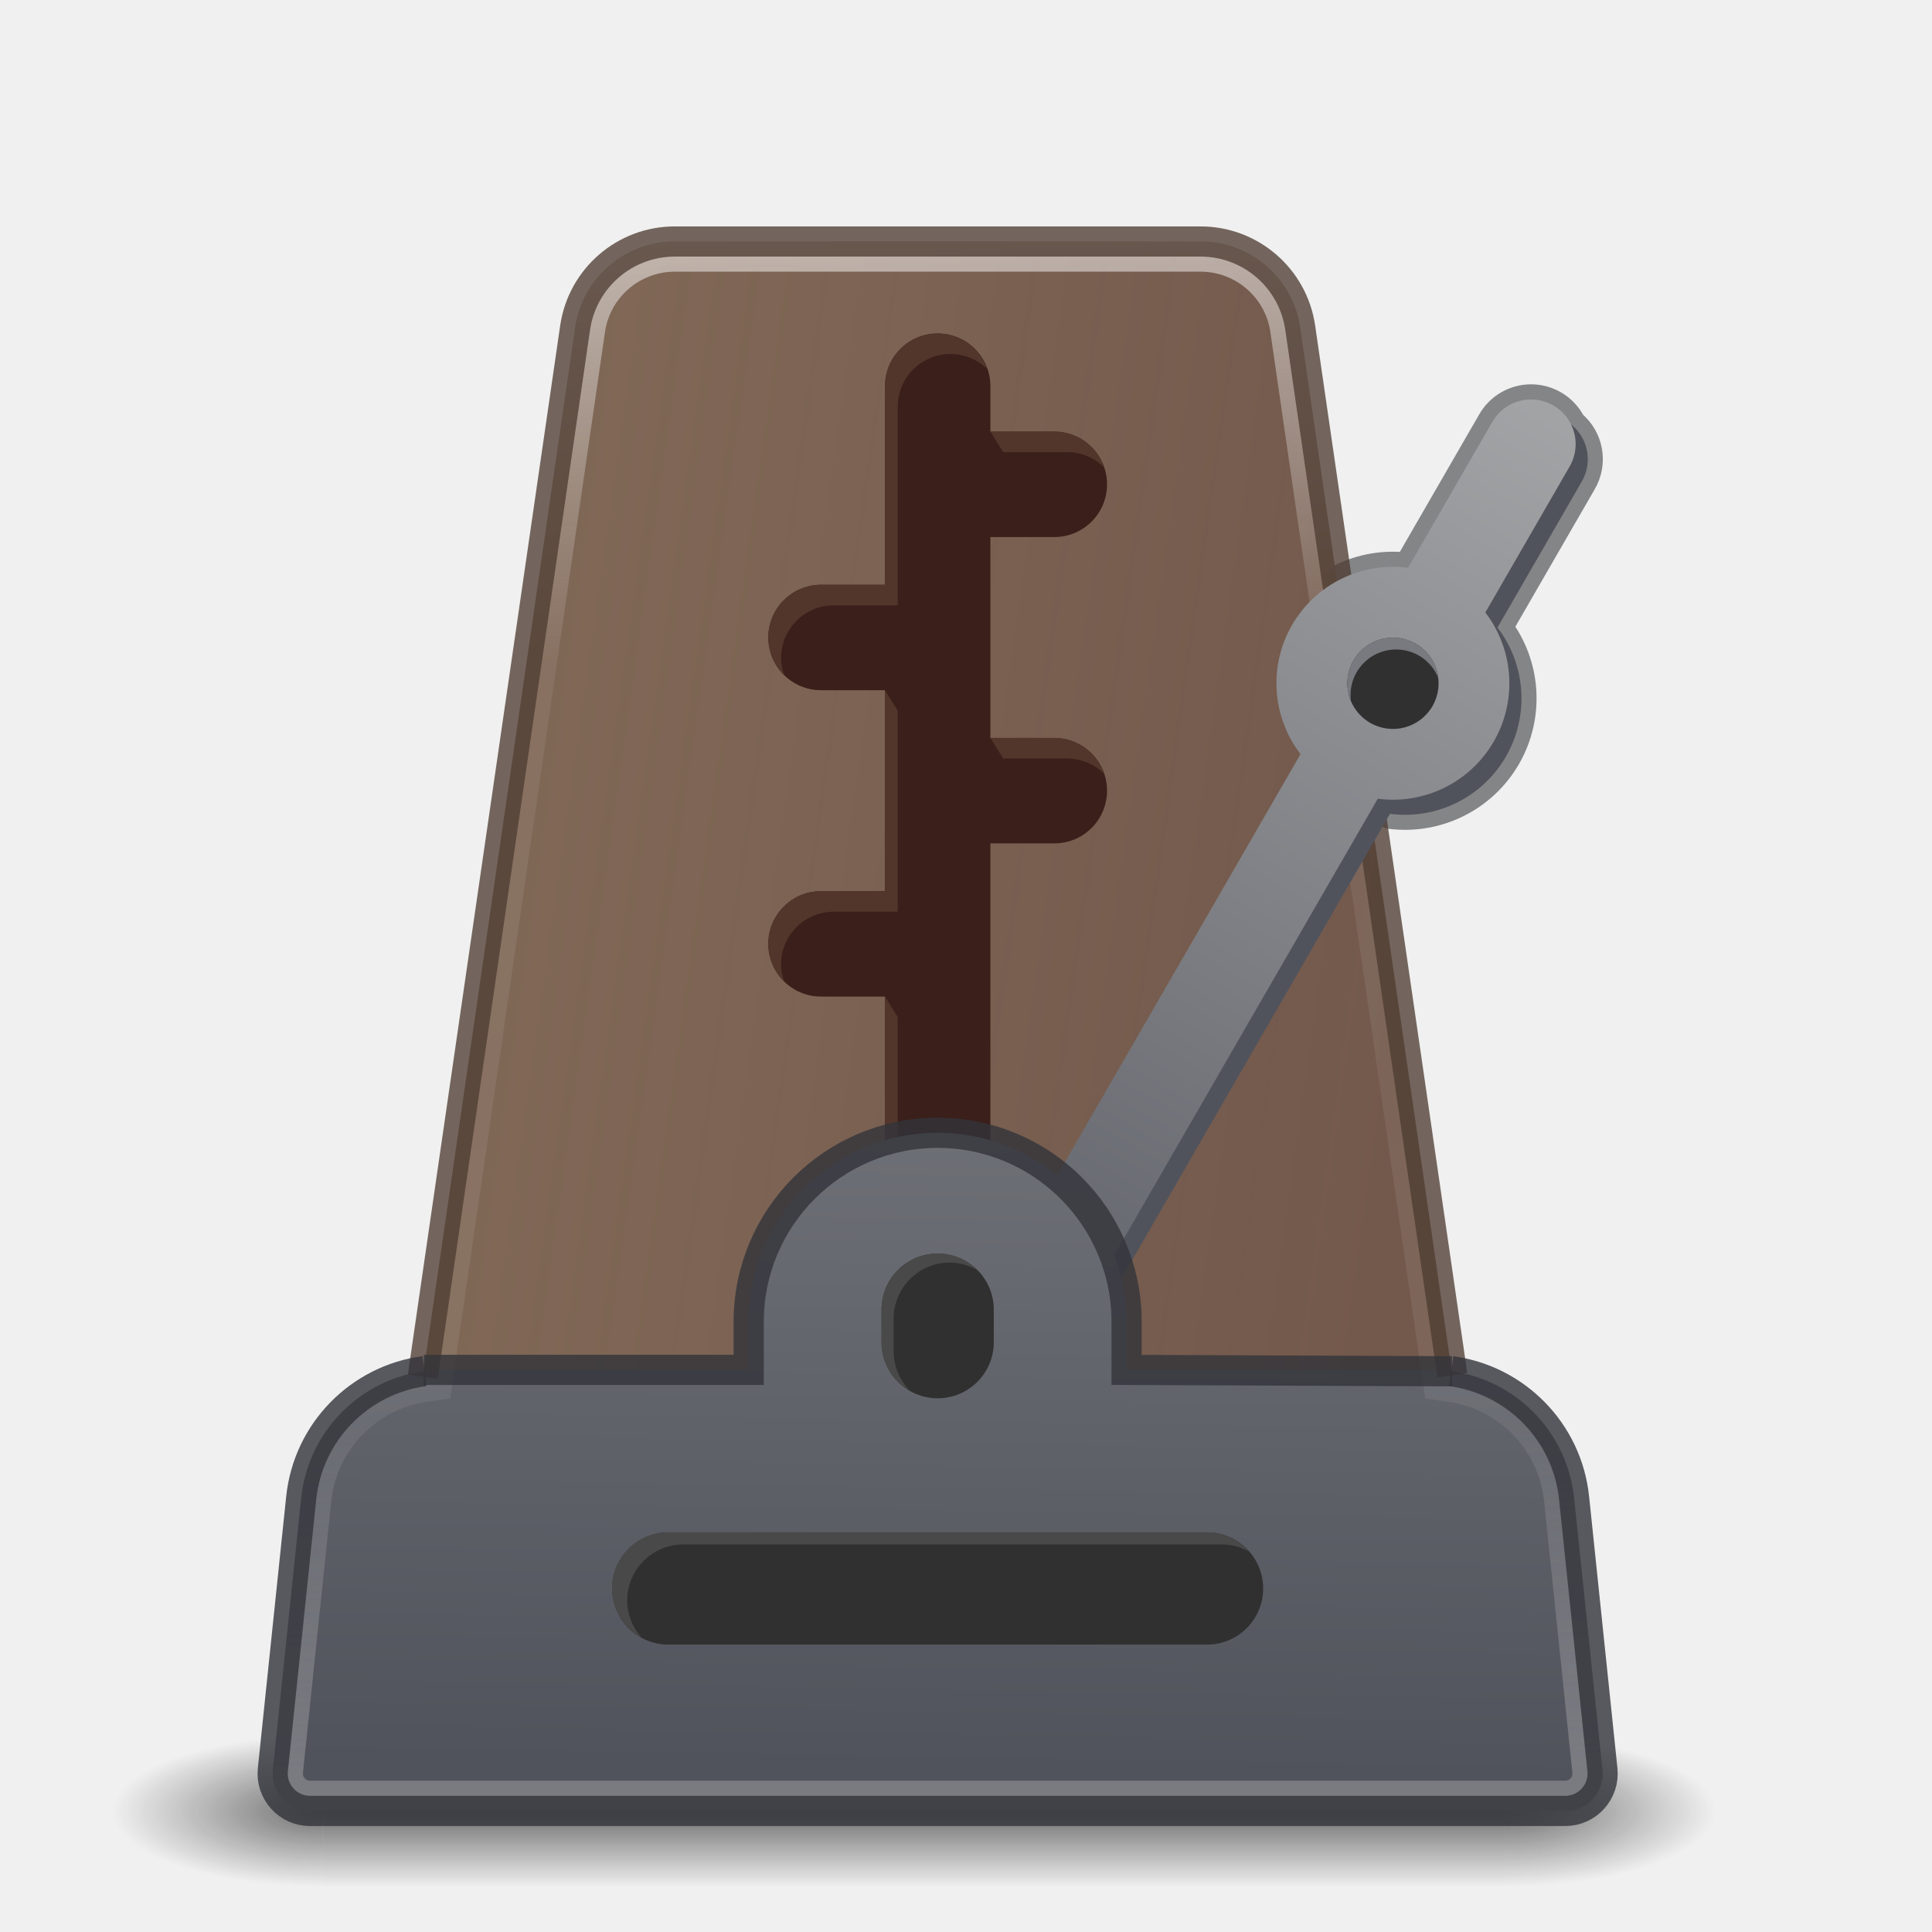
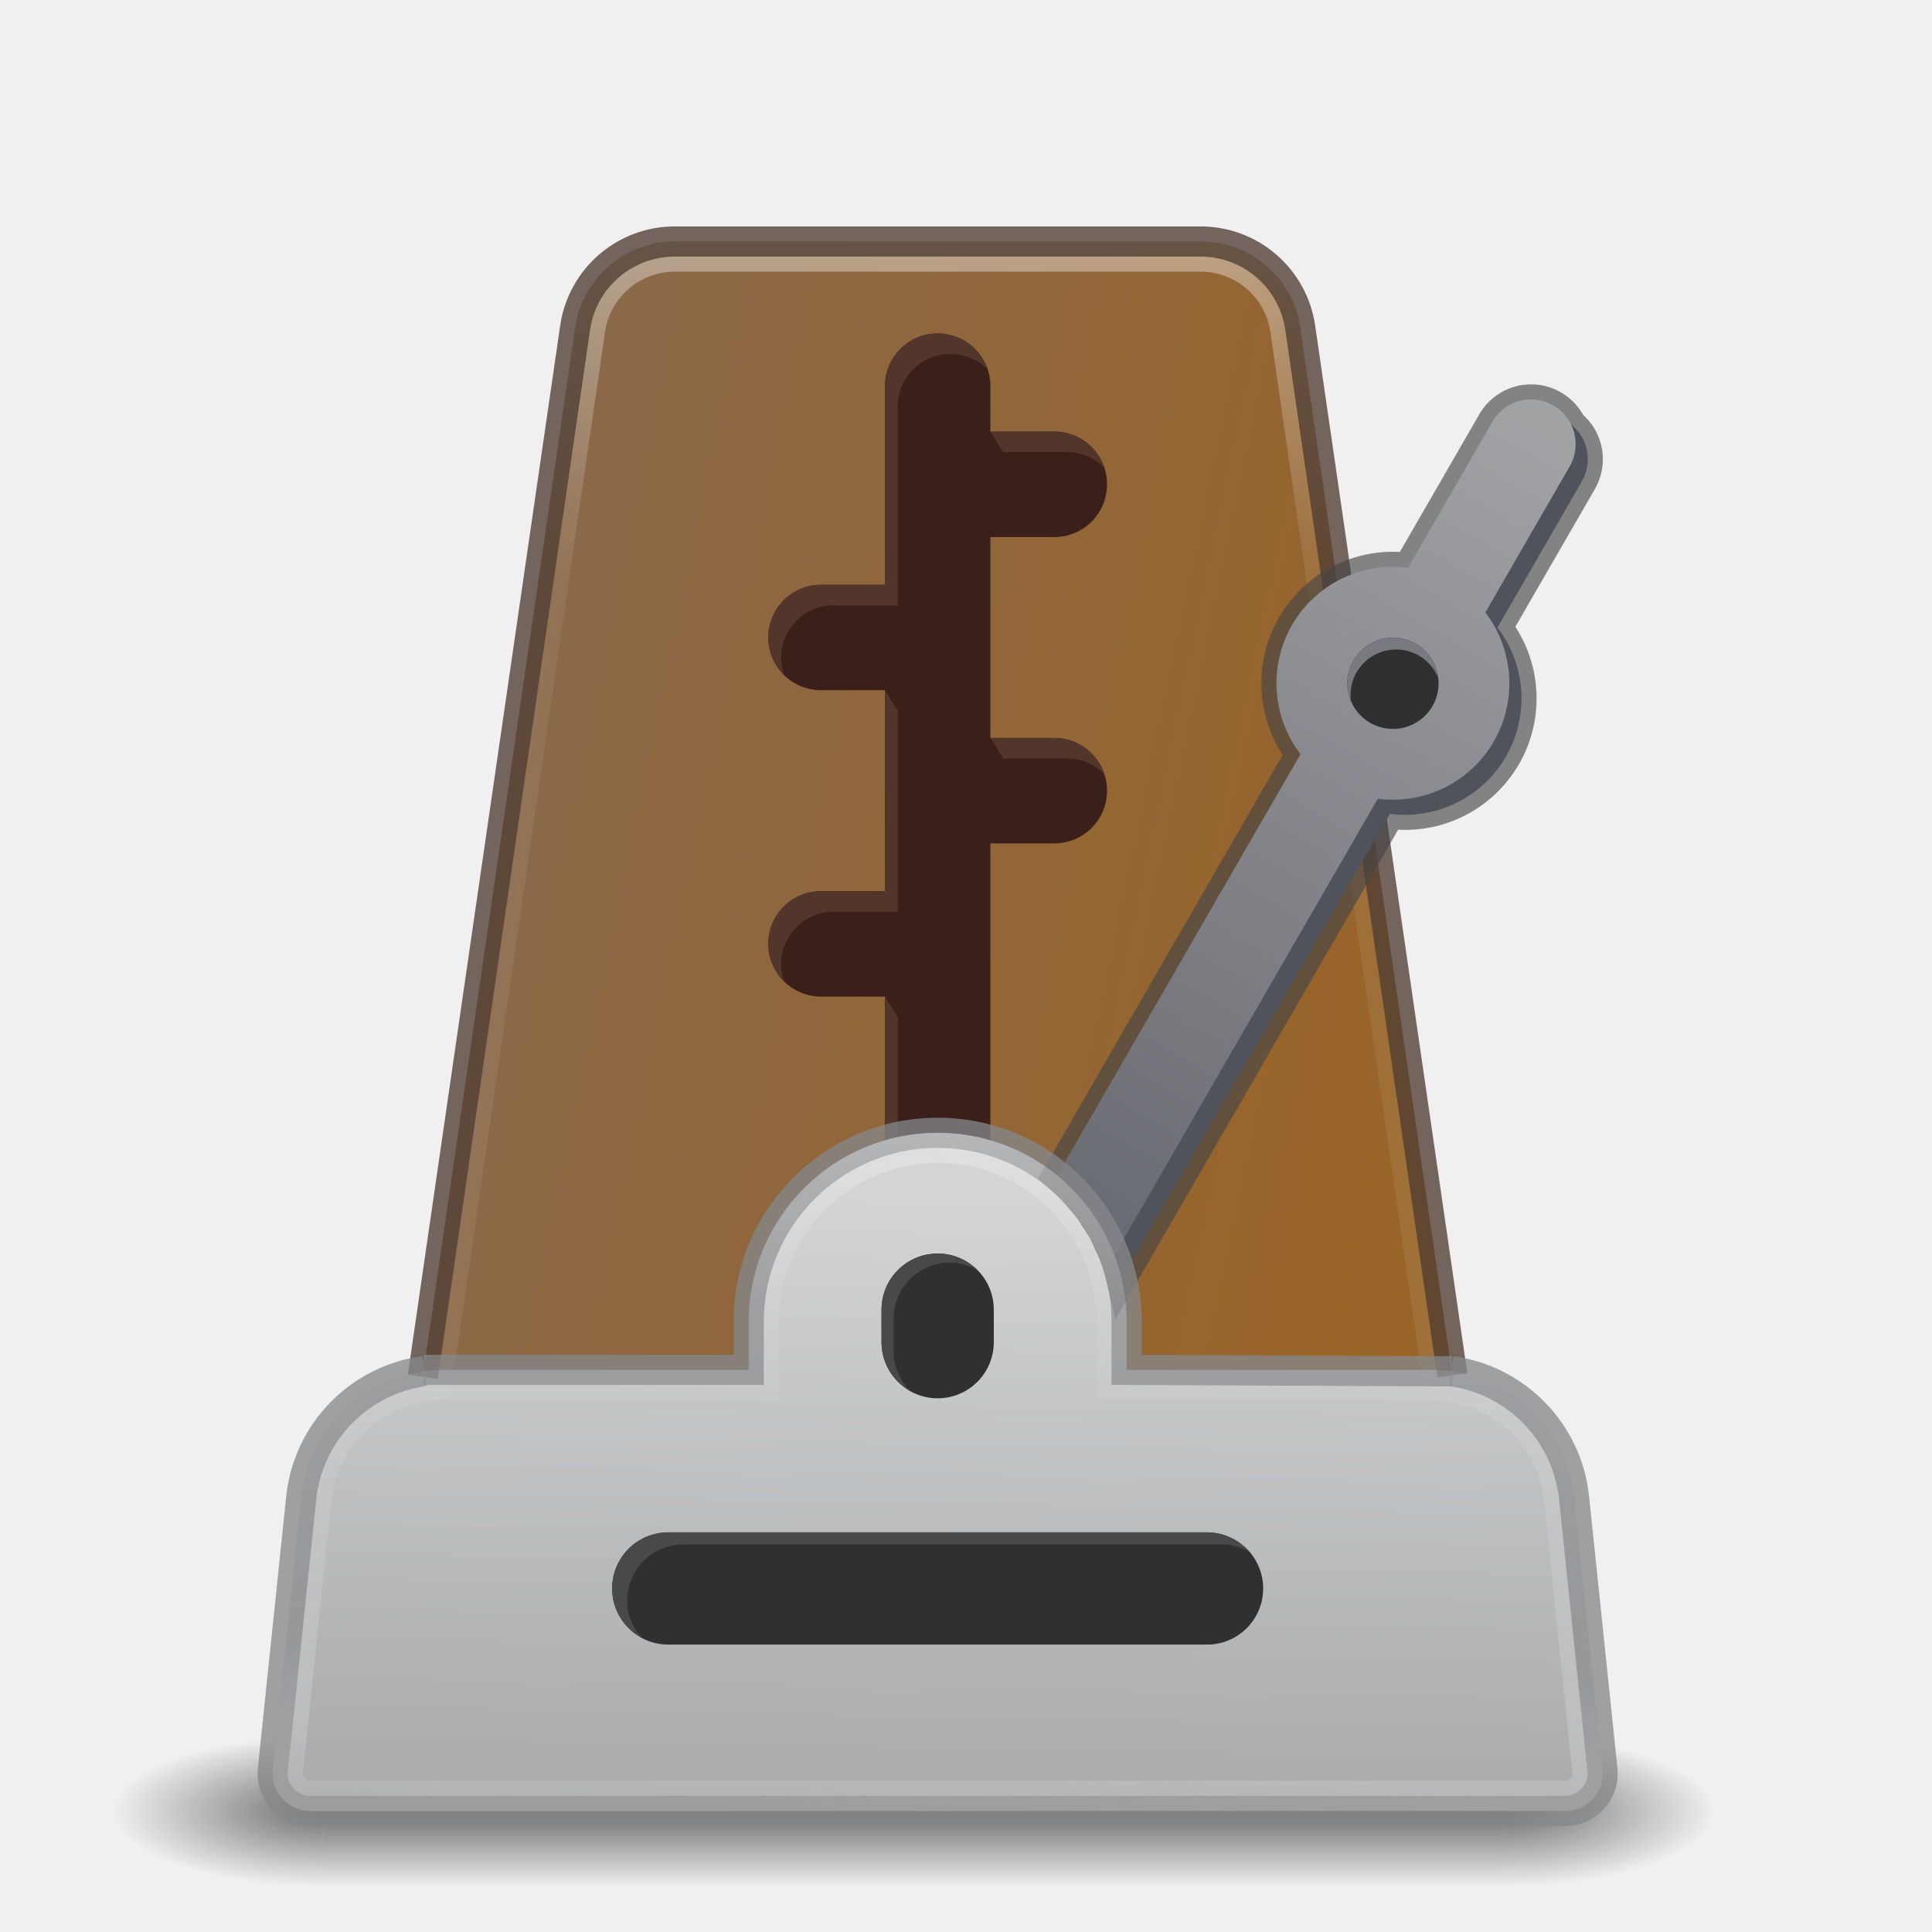
<svg xmlns="http://www.w3.org/2000/svg" xmlns:xlink="http://www.w3.org/1999/xlink" width="64" height="64" viewBox="0 0 64 64" id="svg2" version="1.1">
  <defs id="defs4">
+     <linearGradient id="linearGradient996">
+       <stop id="stop988" offset="0" style="stop-color:#ababab;stop-opacity:0.85" />
+       <stop style="stop-color:#dcdcdc;stop-opacity:0.097" offset="0.222" id="stop990" />
+       <stop style="stop-color:#ececec;stop-opacity:0.185" offset="0.726" id="stop992" />
+       <stop id="stop994" offset="1" style="stop-color:#ffffff;stop-opacity:0.531" />
+     </linearGradient>
+     <linearGradient id="linearGradient966">
+       <stop style="stop-color:#836b59;stop-opacity:1" offset="0" id="stop959" />
+       <stop id="stop962" offset="1" style="stop-color:#996428;stop-opacity:1;" />
+     </linearGradient>
    <linearGradient id="linearGradient967">
      <stop style="stop-color:#a2a3a5;stop-opacity:1" offset="0" id="stop963" />
      <stop style="stop-color:#6a6c73;stop-opacity:1" offset="1" id="stop965" />
    </linearGradient>
    <linearGradient id="linearGradient1001-4">
-       <stop id="stop954" offset="0" style="stop-color:#51535c;stop-opacity:1" />
-       <stop style="stop-color:#73757b;stop-opacity:1;" offset="1" id="stop961" />
+       <stop id="stop954" offset="0" style="stop-color:#abacae;stop-opacity:1" />
+       <stop style="stop-color:#d4d4d4;stop-opacity:1" offset="1" id="stop961" />
    </linearGradient>
-     <linearGradient id="linearGradient1009">
+     <linearGradient id="linearGradient1009-4">
      <stop id="stop942" offset="0" style="stop-color:#836b59;stop-opacity:1" />
-       <stop id="stop944" offset="1" style="stop-color:#6b4f41;stop-opacity:0.936" />
+       <stop style="stop-color:#996428;stop-opacity:1;" offset="0.545" id="stop955" />
+       <stop id="stop944" offset="1" style="stop-color:#ad5f00;stop-opacity:1" />
    </linearGradient>
    <linearGradient id="linearGradient1192">
      <stop style="stop-color:#d9d9d9;stop-opacity:0.309" offset="0" id="stop1188" />
      <stop id="stop1206" offset="0.222" style="stop-color:#dcdcdc;stop-opacity:0.097" />
      <stop id="stop1204" offset="0.726" style="stop-color:#ececec;stop-opacity:0.08" />
      <stop style="stop-color:#ffffff;stop-opacity:0.531" offset="1" id="stop1190" />
    </linearGradient>
    <linearGradient id="linearGradient4224">
      <stop style="stop-color:#000000;stop-opacity:0.6" offset="0" id="stop4226" />
      <stop style="stop-color:#000000;stop-opacity:0;" offset="1" id="stop4228" />
    </linearGradient>
    <linearGradient id="linearGradient4202">
      <stop style="stop-color:#000000;stop-opacity:0.6" offset="0" id="stop4204" />
      <stop style="stop-color:#000000;stop-opacity:0;" offset="1" id="stop4206" />
    </linearGradient>
    <linearGradient id="linearGradient4189">
      <stop style="stop-color:#000000;stop-opacity:0" offset="0" id="stop4192" />
      <stop id="stop4198" offset="0.5" style="stop-color:#000000;stop-opacity:0.6" />
      <stop style="stop-color:#000000;stop-opacity:0;" offset="1" id="stop4194" />
    </linearGradient>
    <linearGradient id="linearGradient4207">
      <stop style="stop-color:#000000;stop-opacity:0.125" offset="0" id="stop4209" />
      <stop style="stop-color:#000000;stop-opacity:0" offset="1" id="stop4211" />
    </linearGradient>
    <linearGradient id="linearGradient4199">
      <stop id="stop4201" offset="0" style="stop-color:#000000;stop-opacity:0.251" />
      <stop id="stop4203" offset="1" style="stop-color:#ffffff;stop-opacity:0.502" />
    </linearGradient>
    <linearGradient id="linearGradient4187">
      <stop style="stop-color:#000000;stop-opacity:0.439" offset="0" id="stop4189" />
      <stop style="stop-color:#000000;stop-opacity:0.251" offset="1" id="stop4191" />
    </linearGradient>
    <linearGradient xlink:href="#linearGradient4187" id="linearGradient4193" x1="32" y1="1048" x2="32" y2="993" gradientUnits="userSpaceOnUse" />
    <linearGradient xlink:href="#linearGradient4199" id="linearGradient4197" gradientUnits="userSpaceOnUse" x1="32" y1="1030" x2="32" y2="993" gradientTransform="translate(0,1.008766)" />
    <linearGradient xlink:href="#linearGradient4207" id="linearGradient4213" x1="32" y1="1046" x2="32" y2="993" gradientUnits="userSpaceOnUse" />
    <filter style="color-interpolation-filters:sRGB;" id="filter4441">
      <feFlood flood-opacity="0.498" flood-color="rgb(0,0,0)" result="flood" id="feFlood4443" />
      <feComposite in="flood" in2="SourceGraphic" operator="in" result="composite1" id="feComposite4445" />
      <feGaussianBlur in="composite1" stdDeviation="1" result="blur" id="feGaussianBlur4447" />
      <feOffset dx="1.38778e-16" dy="1" result="offset" id="feOffset4449" />
      <feComposite in="SourceGraphic" in2="offset" operator="over" result="composite2" id="feComposite4451" />
    </filter>
    <filter style="color-interpolation-filters:sRGB;" id="filter4175">
      <feFlood flood-opacity="0.498" flood-color="rgb(0,0,0)" result="flood" id="feFlood4177" />
      <feComposite in="flood" in2="SourceGraphic" operator="in" result="composite1" id="feComposite4179" />
      <feGaussianBlur in="composite1" stdDeviation="1" result="blur" id="feGaussianBlur4181" />
      <feOffset dx="1.38778e-16" dy="1" result="offset" id="feOffset4183" />
      <feComposite in="SourceGraphic" in2="offset" operator="over" result="composite2" id="feComposite4185" />
    </filter>
    <filter style="color-interpolation-filters:sRGB;" id="filter4187">
      <feFlood flood-opacity="0.498" flood-color="rgb(0,0,0)" result="flood" id="feFlood4189" />
      <feComposite in="flood" in2="SourceGraphic" operator="in" result="composite1" id="feComposite4191" />
      <feGaussianBlur in="composite1" stdDeviation="1" result="blur" id="feGaussianBlur4193" />
      <feOffset dx="1.38778e-16" dy="1" result="offset" id="feOffset4195" />
      <feComposite in="SourceGraphic" in2="offset" operator="over" result="composite2" id="feComposite4197" />
    </filter>
    <linearGradient xlink:href="#linearGradient4189" id="linearGradient4196" x1="32" y1="58" x2="32" y2="62" gradientUnits="userSpaceOnUse" gradientTransform="matrix(0.9565217,0,0,1.25,1.391304,-15.5)" />
    <radialGradient xlink:href="#linearGradient4202" id="radialGradient4208" cx="9" cy="60" fx="9" fy="60" r="4" gradientTransform="matrix(-2,0,0,-0.625,28,97)" gradientUnits="userSpaceOnUse" />
    <radialGradient xlink:href="#linearGradient4224" id="radialGradient4230" cx="56" cy="60" fx="56" fy="60" r="3" gradientTransform="matrix(2.666667,0,0,0.8333333,-95.33333,9.5)" gradientUnits="userSpaceOnUse" />
    <radialGradient xlink:href="#linearGradient4203" id="radialGradient4209" cx="32" cy="-7" fx="32" fy="-7" r="28" gradientTransform="matrix(1,0,0,0.7142857,-9.9121094e-7,9)" gradientUnits="userSpaceOnUse" />
    <linearGradient id="linearGradient4203">
      <stop style="stop-color:#ffffff;stop-opacity:0.4" offset="0" id="stop4205" />
      <stop style="stop-color:#ffffff;stop-opacity:0" offset="1" id="stop4207" />
    </linearGradient>
-     <linearGradient xlink:href="#linearGradient1001-4" id="linearGradient1015" gradientUnits="userSpaceOnUse" x1="197.563" y1="434.29" x2="201.011" y2="217.703" gradientTransform="matrix(0.1164224,0,0,0.1164224,8.002899,8)" />
-     <mask maskUnits="userSpaceOnUse" id="mask1184">
-       <path id="path1186" d="m 22.354,8 c -1.658,0 -3.064,1.217 -3.303,2.857 l -5.021,34.584 c -2.124,0.299 -3.823,1.993 -4.051,4.182 l -0.938,8.998 c -0.077,0.731 0.497,1.369 1.232,1.369 h 41.576 c 0.736,0 1.309,-0.638 1.232,-1.369 l -0.938,-8.998 C 51.916,47.435 50.218,45.74 48.094,45.441 L 43.072,10.857 C 42.835,9.217 41.427,8 39.77,8 Z" style="fill:#fef6ef;fill-opacity:1;stroke:none;stroke-width:0.116;stroke-opacity:1" />
-     </mask>
-     <linearGradient xlink:href="#linearGradient1192" id="linearGradient1194" x1="31.034" y1="58.561" x2="30.839" y2="8" gradientUnits="userSpaceOnUse" />
+     <linearGradient xlink:href="#linearGradient1001-4" id="linearGradient1015" gradientUnits="userSpaceOnUse" x1="197.563" y1="434.29" x2="200.451" y2="271.915" gradientTransform="matrix(0.1164224,0,0,0.1164224,8.002899,8)" />
+     <linearGradient xlink:href="#linearGradient1192" id="linearGradient1194" x1="31.034" y1="58.561" x2="30.964" y2="4" gradientUnits="userSpaceOnUse" />
    <linearGradient id="linearGradient4170">
      <stop id="stop1245" offset="0" style="stop-color:#575d5e;stop-opacity:1" />
      <stop id="stop1247" offset="1" style="stop-color:#292d2e;stop-opacity:1" />
    </linearGradient>
    <linearGradient xlink:href="#linearGradient3924-2-2-5-8" gradientUnits="userSpaceOnUse" gradientTransform="matrix(1.432432,0,0,1.436283,59.56247,-7.457432)" y2="43" y1="5" x2="24" x1="24" id="linearGradient3180" />
    <linearGradient id="linearGradient3924-2-2-5-8">
      <stop id="stop1251" style="stop-color:#ffffff;stop-opacity:1" offset="0" />
      <stop id="stop1253" style="stop-color:#ffffff;stop-opacity:0.235" offset=".063" />
      <stop id="stop1255" style="stop-color:#ffffff;stop-opacity:0.157" offset=".951" />
      <stop id="stop1257" style="stop-color:#ffffff;stop-opacity:0.392" offset="1" />
    </linearGradient>
    <radialGradient xlink:href="#linearGradient3688-166-749-4-0-3-8" gradientUnits="userSpaceOnUse" gradientTransform="matrix(2.003784,0,0,1.4,27.98813,-17.4)" fy="43.5" fx="4.993" r="2.5" cy="43.5" cx="4.993" id="radialGradient3337-2-2" />
    <linearGradient id="linearGradient3688-166-749-4-0-3-8">
      <stop id="stop1261" style="stop-color:#181818;stop-opacity:1" offset="0" />
      <stop id="stop1263" style="stop-color:#181818;stop-opacity:0" offset="1" />
    </linearGradient>
    <radialGradient xlink:href="#linearGradient3688-166-749-4-0-3-8" gradientUnits="userSpaceOnUse" gradientTransform="matrix(2.003784,0,0,1.4,-20.01187,-104.4)" fy="43.5" fx="4.993" r="2.5" cy="43.5" cx="4.993" id="radialGradient3339-1-4" />
    <linearGradient id="linearGradient3702-501-757-8-4-1-1">
      <stop id="stop1272" style="stop-color:#181818;stop-opacity:0" offset="0" />
      <stop id="stop1274" style="stop-color:#181818;stop-opacity:1" offset=".5" />
      <stop id="stop1276" style="stop-color:#181818;stop-opacity:0" offset="1" />
    </linearGradient>
    <linearGradient xlink:href="#linearGradient3702-501-757-8-4-1-1" gradientUnits="userSpaceOnUse" y2="39.999" y1="47.028" x2="25.058" x1="25.058" id="linearGradient4159" />
    <linearGradient xlink:href="#linearGradient4170" gradientUnits="userSpaceOnUse" y2="59" y1="5" x2="32" x1="32" id="linearGradient4166" gradientTransform="translate(61.94085,-4.986654)" />
-     <linearGradient xlink:href="#linearGradient1009" id="linearGradient947" gradientUnits="userSpaceOnUse" x1="14.868" y1="180.16" x2="330.282" y2="224.686" />
+     <linearGradient xlink:href="#linearGradient1009-4" id="linearGradient947" gradientUnits="userSpaceOnUse" x1="14.868" y1="180.16" x2="330.282" y2="224.686" />
    <linearGradient xlink:href="#linearGradient967" id="linearGradient969" x1="51.131" y1="13.732" x2="35.942" y2="39.871" gradientUnits="userSpaceOnUse" />
+     <clipPath clipPathUnits="userSpaceOnUse" id="clipPath946">
+       <path style="fill:#fef6ef;fill-opacity:1;stroke:none;stroke-width:0.116;stroke-opacity:1" d="m 22.354,8 c -1.658,0 -3.064,1.217 -3.303,2.857 l -5.021,34.584 c -2.124,0.299 -3.823,1.993 -4.051,4.182 l -0.938,8.998 c -0.077,0.731 0.497,1.369 1.232,1.369 h 41.576 c 0.736,0 1.309,-0.638 1.232,-1.369 l -0.938,-8.998 C 51.916,47.435 50.218,45.74 48.094,45.441 L 43.072,10.857 C 42.835,9.217 41.427,8 39.77,8 Z" id="path948" />
+     </clipPath>
+     <linearGradient xlink:href="#linearGradient966" id="linearGradient957" gradientUnits="userSpaceOnUse" x1="-65.657" y1="146.339" x2="330.931" y2="229.135" />
+     <linearGradient xlink:href="#linearGradient996" id="linearGradient976" x1="30.274" y1="60" x2="30.96" y2="37.527" gradientUnits="userSpaceOnUse" />
+     <clipPath clipPathUnits="userSpaceOnUse" id="clipPath982">
+       <path style="fill:url(#linearGradient986);fill-opacity:1;stroke-width:0.116" d="m 51.85,59.99 h -41.577 c -0.736,0 -1.31,-0.637 -1.233,-1.368 l 0.938,-8.998 c 0.251,-2.412 2.284,-4.245 4.71,-4.245 h 10.114 v -1.594 c 0,-3.455 2.803,-6.259 6.259,-6.259 3.457,0 6.259,2.802 6.259,6.259 v 1.594 h 10.114 c 2.426,0 4.459,1.832 4.71,4.245 l 0.938,8.998 c 0.077,0.731 -0.497,1.368 -1.233,1.368 z" id="path984" />
+     </clipPath>
+     <linearGradient xlink:href="#linearGradient1001-4" id="linearGradient986" gradientUnits="userSpaceOnUse" gradientTransform="matrix(0.1164224,0,0,0.1164224,8.002899,8)" x1="197.563" y1="434.29" x2="200.451" y2="271.915" />
  </defs>
  <g id="layer3" style="display:none">
    <rect style="opacity:1;fill:url(#linearGradient4196);fill-opacity:1;stroke:none;stroke-width:1;stroke-miterlimit:4;stroke-dasharray:none;stroke-opacity:0.251" id="rect4187" width="44" height="5" x="10" y="57" ry="0" />
    <rect style="opacity:1;fill:url(#radialGradient4208);fill-opacity:1;stroke:none;stroke-width:1;stroke-miterlimit:4;stroke-dasharray:none;stroke-opacity:0.251" id="rect4200" width="8" height="5" x="2" y="57" />
    <rect style="opacity:1;fill:url(#radialGradient4230);fill-opacity:1;stroke:none;stroke-width:1;stroke-miterlimit:4;stroke-dasharray:none;stroke-opacity:0.251" id="rect4222" width="8" height="5" x="54" y="57" />
  </g>
  <g id="layer1" transform="translate(0,-988.3622)" style="display:none">
    <rect style="opacity:1;fill:#68b723;fill-opacity:1;stroke:none;stroke-width:1;stroke-miterlimit:4;stroke-dasharray:none;stroke-opacity:1" id="rect4155" width="56" height="56" x="4" y="992.362" rx="4" ry="4" />
    <rect ry="3.5" rx="3.5" y="992.853" x="4.5" height="55" width="55" id="rect4157" style="opacity:1;fill:none;fill-opacity:1;stroke:url(#linearGradient4193);stroke-width:1;stroke-miterlimit:4;stroke-dasharray:none;stroke-opacity:1" />
    <rect style="opacity:1;fill:none;fill-opacity:1;stroke:url(#linearGradient4197);stroke-width:1;stroke-miterlimit:4;stroke-dasharray:none;stroke-opacity:1" id="rect4195" width="53" height="53" x="5.5" y="993.862" rx="2.5" ry="2.5" />
    <rect ry="2" rx="2" y="994.362" x="6" height="52" width="52" id="rect4205" style="opacity:1;fill:url(#linearGradient4213);fill-opacity:1;stroke:none;stroke-width:1;stroke-miterlimit:4;stroke-dasharray:none;stroke-opacity:1" />
  </g>
  <g id="layer2" style="display:none">
    <path id="path4806" d="M 27,12 16,52 H 48 L 37,12 Z" style="display:inline;fill:none;fill-opacity:1;fill-rule:evenodd;stroke:#ffffff;stroke-width:4;stroke-linecap:round;stroke-linejoin:round;stroke-miterlimit:4;stroke-dasharray:none;stroke-opacity:1;filter:url(#filter4187)" />
    <rect transform="rotate(30)" ry="1.9" y="-11.349" x="49.227" height="38" width="4" id="rect4808" style="display:inline;fill:#ffffff;fill-opacity:1;stroke:none" />
  </g>
  <g id="layer4" style="display:none">
    <rect style="opacity:1;fill:url(#radialGradient4209);fill-opacity:1;fill-rule:evenodd;stroke:none;stroke-width:1px;stroke-linecap:butt;stroke-linejoin:miter;stroke-opacity:1" id="rect3384" width="56" height="20" x="4" y="4" ry="4" />
  </g>
  <g id="layer5">
-     <path style="color:#000000;font-style:normal;font-variant:normal;font-weight:normal;font-stretch:normal;font-size:medium;line-height:normal;font-family:sans-serif;font-variant-ligatures:normal;font-variant-position:normal;font-variant-caps:normal;font-variant-numeric:normal;font-variant-alternates:normal;font-feature-settings:normal;text-indent:0;text-align:start;text-decoration:none;text-decoration-line:none;text-decoration-style:solid;text-decoration-color:#000000;letter-spacing:normal;word-spacing:normal;text-transform:none;writing-mode:lr-tb;direction:ltr;text-orientation:mixed;dominant-baseline:auto;baseline-shift:baseline;text-anchor:start;white-space:normal;shape-padding:0;clip-rule:nonzero;display:inline;overflow:visible;visibility:visible;opacity:1;isolation:auto;mix-blend-mode:normal;color-interpolation:sRGB;color-interpolation-filters:linearRGB;solid-color:#000000;solid-opacity:1;vector-effect:none;fill:none;fill-opacity:1;fill-rule:nonzero;stroke:#5d5e60;stroke-width:1;stroke-linecap:round;stroke-linejoin:miter;stroke-miterlimit:4;stroke-dasharray:none;stroke-dashoffset:0;stroke-opacity:0.728;color-rendering:auto;image-rendering:auto;shape-rendering:auto;text-rendering:auto;enable-background:accumulate" d="m 46.042,26.957 c 1.546,0.202 3.061,-0.545 3.842,-1.895 0.779,-1.351 0.669,-3.038 -0.279,-4.275 l 2.783,-4.82 c 0.377,-0.632 0.231,-1.446 -0.342,-1.908 -0.246,-0.503 -0.756,-0.824 -1.316,-0.828 -0.54,-0.004 -1.039,0.286 -1.303,0.758 l -2.783,4.82 c -0.769,-0.101 -1.53,0.033 -2.197,0.359" id="path1378" />
    <g transform="matrix(1.397886,0,0,0.7142857,-3.275213,28.92857)" style="opacity:0.6" id="g1289">
      <rect width="5" height="7" x="38" y="40" style="fill:url(#radialGradient3337-2-2);fill-opacity:1;stroke:none" id="rect1283" />
      <rect width="5" height="7" x="-10" y="-47" transform="scale(-1)" style="fill:url(#radialGradient3339-1-4);fill-opacity:1;stroke:none" id="rect1285" />
      <rect width="28" height="7" x="10" y="40" style="fill:url(#linearGradient4159);fill-opacity:1;stroke:none" id="rect1287" />
    </g>
    <g id="g883" transform="matrix(0.1164224,0,0,0.1164224,8.002899,8)" style="fill-opacity:1;fill:url(#linearGradient947)">
-       <path style="fill:url(#linearGradient947);fill-opacity:1" d="M 360.718,434.29 H 35.399 L 94.899,24.54 C 96.948,10.45 109.019,0 123.259,0 h 149.6 c 14.24,0 26.32,10.45 28.36,24.54 z" id="path881" />
+       <path style="fill:url(#linearGradient957);fill-opacity:1" d="M 360.718,434.29 H 35.399 L 94.899,24.54 C 96.948,10.45 109.019,0 123.259,0 h 149.6 c 14.24,0 26.32,10.45 28.36,24.54 z" id="path881" />
    </g>
    <path id="path889" d="m 36.672,26.192 c 0,0.965 -0.781,1.746 -1.746,1.746 h -2.118 v 17.634 c 0,0.964 -0.782,1.746 -1.746,1.746 -0.964,0 -1.746,-0.782 -1.746,-1.746 V 33.013 H 27.198 c -0.964,0 -1.746,-0.782 -1.746,-1.746 0,-0.965 0.782,-1.746 1.746,-1.746 h 2.118 V 22.864 H 27.198 c -0.964,0 -1.746,-0.781 -1.746,-1.746 0,-0.964 0.782,-1.746 1.746,-1.746 h 2.118 v -6.579 c 0,-0.964 0.782,-1.746 1.746,-1.746 0.964,0 1.746,0.782 1.746,1.746 v 1.505 h 2.118 c 0.965,0 1.746,0.781 1.746,1.746 0,0.964 -0.781,1.746 -1.746,1.746 h -2.118 v 6.656 h 2.118 c 0.965,0 1.746,0.782 1.746,1.746 z" style="fill:#3a1f1a;fill-opacity:1;stroke-width:0.116" />
    <g id="g1158" />
    <path style="fill:#53362b;fill-opacity:1;stroke-width:0.116" d="m 31.062,11.045 c -0.964,0 -1.746,0.782 -1.746,1.746 v 6.58 h -2.119 c -0.964,0 -1.746,0.782 -1.746,1.746 0,0.489 0.202,0.929 0.525,1.246 -0.061,-0.178 -0.102,-0.366 -0.102,-0.564 0,-0.964 0.782,-1.748 1.746,-1.748 h 2.119 v -6.578 c 0,-0.964 0.782,-1.746 1.746,-1.746 0.475,0 0.906,0.191 1.221,0.5 -0.236,-0.685 -0.88,-1.182 -1.645,-1.182 z m 1.746,3.252 0.424,0.681 h 2.117 c 0.476,0 0.906,0.19 1.221,0.498 -0.236,-0.685 -0.879,-1.18 -1.645,-1.18 z m -3.493,8.566 5.54e-4,6.658 h -2.119 c -0.964,0 -1.746,0.781 -1.746,1.746 0,0.489 0.203,0.929 0.527,1.246 -0.062,-0.179 -0.104,-0.367 -0.104,-0.566 0,-0.965 0.782,-1.746 1.746,-1.746 h 2.119 v -6.656 z m 3.493,1.582 0.424,0.681 h 2.117 c 0.477,0 0.906,0.193 1.221,0.502 -0.235,-0.686 -0.878,-1.184 -1.645,-1.184 z m -3.493,8.568 5.54e-4,12.559 c 2.2e-5,0.488 0.202,0.931 0.525,1.248 -0.062,-0.179 -0.102,-0.367 -0.102,-0.566 V 33.693 Z" id="path1025" />
    <path id="path903" d="m 51.85,59.99 h -41.577 c -0.736,0 -1.31,-0.637 -1.233,-1.368 l 0.938,-8.998 c 0.251,-2.412 2.284,-4.245 4.71,-4.245 h 10.114 v -1.594 c 0,-3.455 2.803,-6.259 6.259,-6.259 3.457,0 6.259,2.802 6.259,6.259 v 1.594 h 10.114 c 2.426,0 4.459,1.832 4.71,4.245 l 0.938,8.998 c 0.077,0.731 -0.497,1.368 -1.233,1.368 z" style="fill:url(#linearGradient1015);fill-opacity:1;stroke-width:0.116" />
-     <path style="fill:none;fill-opacity:1;stroke-width:2;stroke:url(#linearGradient1194);stroke-opacity:1;stroke-miterlimit:4;stroke-dasharray:none" d="M 22.354 8 C 20.696 8 19.289 9.217 19.051 10.857 L 14.029 45.441 C 11.906 45.74 10.207 47.435 9.979 49.623 L 9.041 58.621 C 8.964 59.352 9.538 59.99 10.273 59.99 L 51.85 59.99 C 52.585 59.99 53.159 59.352 53.082 58.621 L 52.145 49.623 C 51.916 47.435 50.218 45.74 48.094 45.441 L 43.072 10.857 C 42.835 9.217 41.427 8 39.77 8 L 22.354 8 z " id="path1169" mask="url(#mask1184)" />
+     <path style="fill:none;fill-opacity:1;stroke-width:2;stroke:url(#linearGradient1194);stroke-opacity:1;stroke-miterlimit:4;stroke-dasharray:none" d="M 22.354 8 C 20.696 8 19.289 9.217 19.051 10.857 L 14.029 45.441 C 11.906 45.74 10.207 47.435 9.979 49.623 L 9.041 58.621 C 8.964 59.352 9.538 59.99 10.273 59.99 L 51.85 59.99 C 52.585 59.99 53.159 59.352 53.082 58.621 L 52.145 49.623 C 51.916 47.435 50.218 45.74 48.094 45.441 L 43.072 10.857 C 42.835 9.217 41.427 8 39.77 8 L 22.354 8 z " id="path1169" mask="none" clip-path="url(#clipPath946)" />
    <g style="fill-opacity:1;fill:none;stroke:#4e3b31;stroke-opacity:0.763" transform="matrix(0.1164224,0,0,0.1164224,8.002899,8)" id="g1145">
      <path id="path1143" d="M 51.556,323.027 94.899,24.54 C 96.948,10.45 109.019,0 123.259,0 h 149.6 c 14.24,0 26.32,10.45 28.36,24.54 l 43.28,298.058" style="fill:none;fill-opacity:1;stroke:#4e3b31;stroke-opacity:0.763;stroke-width:8.589;stroke-miterlimit:4;stroke-dasharray:none" />
    </g>
    <g id="g913" transform="matrix(0.1164224,0,0,0.1164224,8.002899,8)">
      <path style="fill:#303030;fill-opacity:1" d="m 214.029,303.93 v 9.25 c 0,8.82 -7.15,15.97 -15.97,15.97 -8.82,0 -15.97,-7.15 -15.97,-15.97 v -9.25 c 0,-8.82 7.15,-15.97 15.97,-15.97 8.82,0 15.97,7.15 15.97,15.97 z" id="path911" />
    </g>
    <g id="g921" transform="matrix(0.1164224,0,0,0.1164224,8.002899,8)" style="fill:#303030;fill-opacity:1">
      <path style="fill:#303030;fill-opacity:1" d="m 290.678,383.27 c 0,8.81 -7.15,15.96 -15.97,15.96 h -153.3 c -8.82,0 -15.97,-7.15 -15.97,-15.96 0,-8.82 7.15,-15.97 15.97,-15.97 h 153.3 c 8.821,0 15.97,7.15 15.97,15.97 z" id="path919" />
    </g>
    <g transform="matrix(0.1164224,0,0,0.1164224,8.002899,8)" id="g1047" style="fill:#a1a4e8;fill-opacity:1">
      <path style="fill:#494949;stroke-width:0.116;fill-opacity:1" d="M 22.137 50.762 C 21.11 50.762 20.277 51.594 20.277 52.621 C 20.277 53.323 20.673 53.928 21.248 54.244 C 20.959 53.917 20.777 53.492 20.777 53.021 C 20.777 51.995 21.61 51.162 22.637 51.162 L 40.484 51.162 C 40.808 51.162 41.108 51.251 41.373 51.396 C 41.032 51.011 40.54 50.762 39.984 50.762 L 22.137 50.762 z " transform="matrix(8.589415,0,0,8.589415,-68.74022,-68.71532)" id="path1045" />
    </g>
    <g transform="matrix(0.1164224,0,0,0.1164224,8.002899,8)" id="g1061" style="fill:#494949;fill-opacity:1">
      <path style="fill:#494949;stroke-width:0.116;fill-opacity:1" d="M 31.061 41.525 C 30.034 41.525 29.201 42.358 29.201 43.385 L 29.201 44.461 C 29.201 45.149 29.581 45.743 30.137 46.064 C 29.807 45.729 29.602 45.27 29.602 44.762 L 29.602 43.684 C 29.602 42.657 30.434 41.824 31.461 41.824 C 31.799 41.824 32.112 41.922 32.385 42.08 C 32.048 41.738 31.578 41.525 31.061 41.525 z " transform="matrix(8.589415,0,0,8.589415,-68.74022,-68.71532)" id="path1059" />
    </g>
    <g id="g1105" />
-     <path style="fill:none;fill-opacity:1;stroke:#33343a;stroke-width:1;stroke-opacity:0.798;stroke-miterlimit:4;stroke-dasharray:none" d="m 48.075,45.422 c 2.135,0.29 3.84,2.005 4.069,4.202 l 0.938,8.998 c 0.077,0.731 -0.497,1.368 -1.233,1.368 h -41.577 c -0.736,0 -1.31,-0.637 -1.233,-1.368 L 9.978,49.623 C 10.208,47.422 11.92,45.704 14.061,45.42" id="path1141" />
+     <path style="fill:none;fill-opacity:1;stroke:#85878a;stroke-width:1;stroke-opacity:0.769;stroke-miterlimit:4;stroke-dasharray:none" d="m 48.075,45.422 c 2.135,0.29 3.84,2.005 4.069,4.202 l 0.938,8.998 c 0.077,0.731 -0.497,1.368 -1.233,1.368 h -41.577 c -0.736,0 -1.31,-0.637 -1.233,-1.368 L 9.978,49.623 C 10.208,47.422 11.92,45.704 14.061,45.42" id="path1141" />
+     <path style="color:#000000;font-style:normal;font-variant:normal;font-weight:normal;font-stretch:normal;font-size:medium;line-height:normal;font-family:sans-serif;font-variant-ligatures:normal;font-variant-position:normal;font-variant-caps:normal;font-variant-numeric:normal;font-variant-alternates:normal;font-feature-settings:normal;text-indent:0;text-align:start;text-decoration:none;text-decoration-line:none;text-decoration-style:solid;text-decoration-color:#000000;letter-spacing:normal;word-spacing:normal;text-transform:none;writing-mode:lr-tb;direction:ltr;text-orientation:mixed;dominant-baseline:auto;baseline-shift:baseline;text-anchor:start;white-space:normal;shape-padding:0;clip-rule:nonzero;display:inline;overflow:visible;visibility:visible;opacity:1;isolation:auto;mix-blend-mode:normal;color-interpolation:sRGB;color-interpolation-filters:linearRGB;solid-color:#000000;solid-opacity:1;vector-effect:none;fill:none;fill-opacity:1;fill-rule:nonzero;stroke:#444447;stroke-width:1;stroke-linecap:round;stroke-linejoin:miter;stroke-miterlimit:4;stroke-dasharray:none;stroke-dashoffset:0;stroke-opacity:0.63;color-rendering:auto;image-rendering:auto;shape-rendering:auto;text-rendering:auto;enable-background:accumulate" d="M 50.73 13.232 A 1.479 1.479 0 0 0 49.428 13.99 L 46.645 18.811 A 3.859 3.859 0 0 0 42.801 20.705 A 3.859 3.859 0 0 0 43.082 24.982 L 35.023 38.939 C 35.205 39.088 35.374 39.253 35.537 39.422 C 35.646 39.534 35.745 39.655 35.846 39.775 C 35.928 39.874 36.014 39.969 36.09 40.072 C 36.173 40.186 36.246 40.307 36.322 40.426 C 36.398 40.545 36.479 40.661 36.547 40.785 C 36.615 40.91 36.669 41.042 36.729 41.172 C 36.787 41.299 36.85 41.423 36.9 41.555 C 37 41.815 37.086 42.083 37.15 42.359 L 46.043 26.959 A 3.859 3.859 0 0 0 49.885 25.064 A 3.859 3.859 0 0 0 49.605 20.789 L 52.389 15.969 A 1.479 1.479 0 0 0 52.047 14.061 A 1.479 1.479 0 0 0 50.73 13.232 z " id="path999" />
    <path style="color:#000000;font-style:normal;font-variant:normal;font-weight:normal;font-stretch:normal;font-size:medium;line-height:normal;font-family:sans-serif;font-variant-ligatures:normal;font-variant-position:normal;font-variant-caps:normal;font-variant-numeric:normal;font-variant-alternates:normal;font-feature-settings:normal;text-indent:0;text-align:start;text-decoration:none;text-decoration-line:none;text-decoration-style:solid;text-decoration-color:#000000;letter-spacing:normal;word-spacing:normal;text-transform:none;writing-mode:lr-tb;direction:ltr;text-orientation:mixed;dominant-baseline:auto;baseline-shift:baseline;text-anchor:start;white-space:normal;shape-padding:0;clip-rule:nonzero;display:inline;overflow:visible;visibility:visible;opacity:1;isolation:auto;mix-blend-mode:normal;color-interpolation:sRGB;color-interpolation-filters:linearRGB;solid-color:#000000;solid-opacity:1;vector-effect:none;fill:#51535c;fill-opacity:1;fill-rule:nonzero;stroke:none;stroke-width:2.957;stroke-linecap:round;stroke-linejoin:miter;stroke-miterlimit:4;stroke-dasharray:none;stroke-dashoffset:0;stroke-opacity:1;color-rendering:auto;image-rendering:auto;shape-rendering:auto;text-rendering:auto;enable-background:accumulate" d="m 51.131,13.732 a 1.479,1.479 0 0 0 -1.303,0.758 l -2.783,4.82 a 3.859,3.859 0 0 0 -3.844,1.895 3.859,3.859 0 0 0 0.281,4.277 l -8.008,13.867 c 0.816,0.812 1.405,1.85 1.676,3.01 l 8.893,-15.4 a 3.859,3.859 0 0 0 3.842,-1.895 3.859,3.859 0 0 0 -0.279,-4.275 l 2.783,-4.82 a 1.479,1.479 0 0 0 -1.258,-2.236 z" id="path1129" />
    <path id="path1074" d="m 50.73,13.232 a 1.479,1.479 0 0 0 -1.303,0.758 l -2.783,4.82 a 3.859,3.859 0 0 0 -3.844,1.895 3.859,3.859 0 0 0 0.281,4.277 l -8.059,13.957 c 0.844,0.691 1.497,1.6 1.889,2.639 l 8.73,-15.119 a 3.859,3.859 0 0 0 3.842,-1.895 3.859,3.859 0 0 0 -0.279,-4.275 l 2.783,-4.82 a 1.479,1.479 0 0 0 -1.258,-2.236 z" style="color:#000000;font-style:normal;font-variant:normal;font-weight:normal;font-stretch:normal;font-size:medium;line-height:normal;font-family:sans-serif;font-variant-ligatures:normal;font-variant-position:normal;font-variant-caps:normal;font-variant-numeric:normal;font-variant-alternates:normal;font-feature-settings:normal;text-indent:0;text-align:start;text-decoration:none;text-decoration-line:none;text-decoration-style:solid;text-decoration-color:#000000;letter-spacing:normal;word-spacing:normal;text-transform:none;writing-mode:lr-tb;direction:ltr;text-orientation:mixed;dominant-baseline:auto;baseline-shift:baseline;text-anchor:start;white-space:normal;shape-padding:0;clip-rule:nonzero;display:inline;overflow:visible;visibility:visible;opacity:1;isolation:auto;mix-blend-mode:normal;color-interpolation:sRGB;color-interpolation-filters:linearRGB;solid-color:#000000;solid-opacity:1;vector-effect:none;fill:url(#linearGradient969);fill-opacity:1;fill-rule:nonzero;stroke:none;stroke-width:2.957;stroke-linecap:round;stroke-linejoin:miter;stroke-miterlimit:4;stroke-dasharray:none;stroke-dashoffset:0;stroke-opacity:1;color-rendering:auto;image-rendering:auto;shape-rendering:auto;text-rendering:auto;enable-background:accumulate" />
    <circle r="1.512" cy="-3.469" cx="51.279" id="circle1080" style="opacity:1;fill:#303030;fill-opacity:1;fill-rule:evenodd;stroke:none;stroke-width:0.994;stroke-linecap:round;stroke-linejoin:round;stroke-miterlimit:4;stroke-dasharray:none;stroke-opacity:0.757;paint-order:markers fill stroke" transform="rotate(30)" />
    <path style="opacity:1;fill:#787a80;fill-opacity:1;fill-rule:evenodd;stroke:none;stroke-width:0.994;stroke-linecap:round;stroke-linejoin:round;stroke-miterlimit:4;stroke-dasharray:none;stroke-opacity:0.757;paint-order:markers fill stroke" d="m 46.899,21.326 a 1.512,1.512 0 0 0 -2.065,0.553 1.512,1.512 0 0 0 -0.084,1.337 1.512,1.512 0 0 1 0.189,-0.946 1.512,1.512 0 0 1 2.065,-0.553 1.512,1.512 0 0 1 0.639,0.731 1.512,1.512 0 0 0 -0.744,-1.122 z" id="circle1086" />
-     <path style="fill:none;fill-opacity:1;stroke:#33343a;stroke-width:1;stroke-miterlimit:4;stroke-dasharray:none;stroke-opacity:0.796" d="m 14.038,45.379 h 10.764 v -1.594 c 0,-3.455 2.803,-6.259 6.259,-6.259 3.457,0 6.259,2.802 6.259,6.259 v 1.594 l 10.778,0.046" id="path973" />
+     <path style="fill:none;fill-opacity:1;stroke:#85878a;stroke-width:1;stroke-miterlimit:4;stroke-dasharray:none;stroke-opacity:0.769" d="m 14.038,45.379 h 10.764 v -1.594 c 0,-3.455 2.803,-6.259 6.259,-6.259 3.457,0 6.259,2.802 6.259,6.259 v 1.594 l 10.778,0.046" id="path973" />
+     <path style="fill:none;fill-opacity:1;stroke-width:2;stroke:url(#linearGradient976);stroke-opacity:0.533;stroke-miterlimit:4;stroke-dasharray:none" d="m 51.85,59.99 h -41.577 c -0.736,0 -1.31,-0.637 -1.233,-1.368 l 0.938,-8.998 c 0.251,-2.412 2.284,-4.245 4.71,-4.245 h 10.114 v -1.594 c 0,-3.455 2.803,-6.259 6.259,-6.259 3.457,0 6.259,2.802 6.259,6.259 v 1.594 h 10.114 c 2.426,0 4.459,1.832 4.71,4.245 l 0.938,8.998 c 0.077,0.731 -0.497,1.368 -1.233,1.368 z" id="path968" clip-path="url(#clipPath982)" />
  </g>
</svg>
